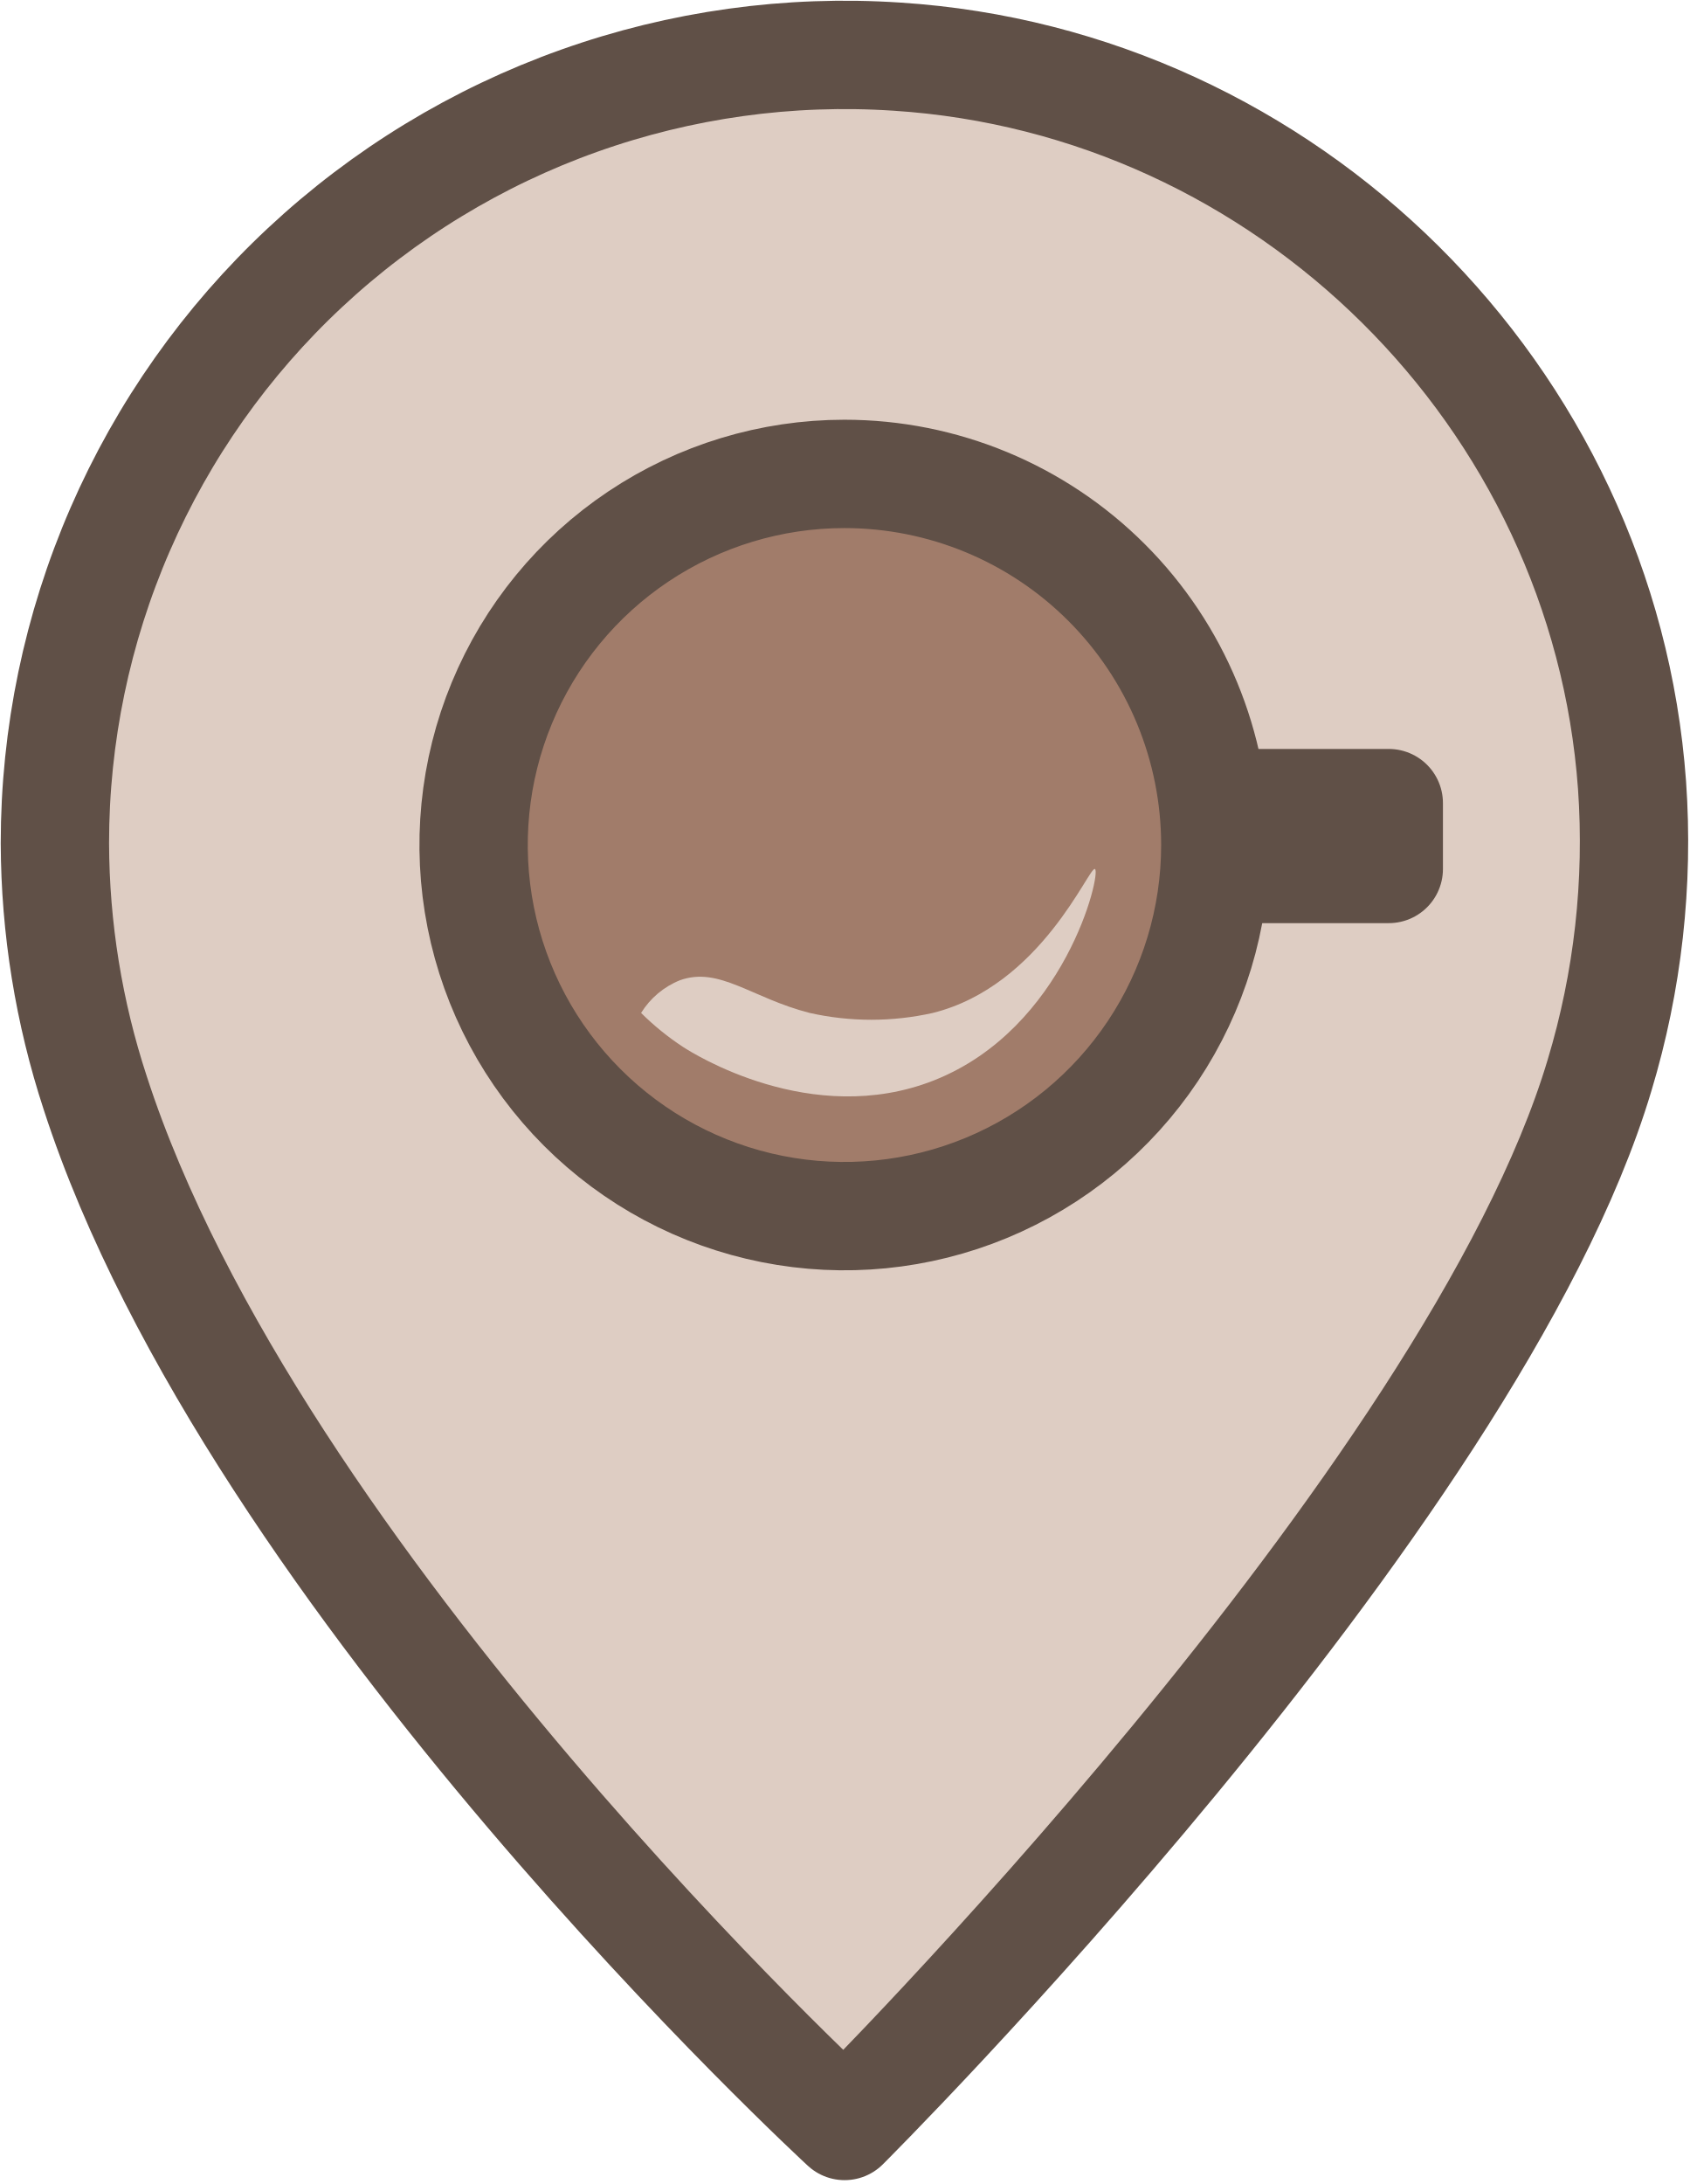
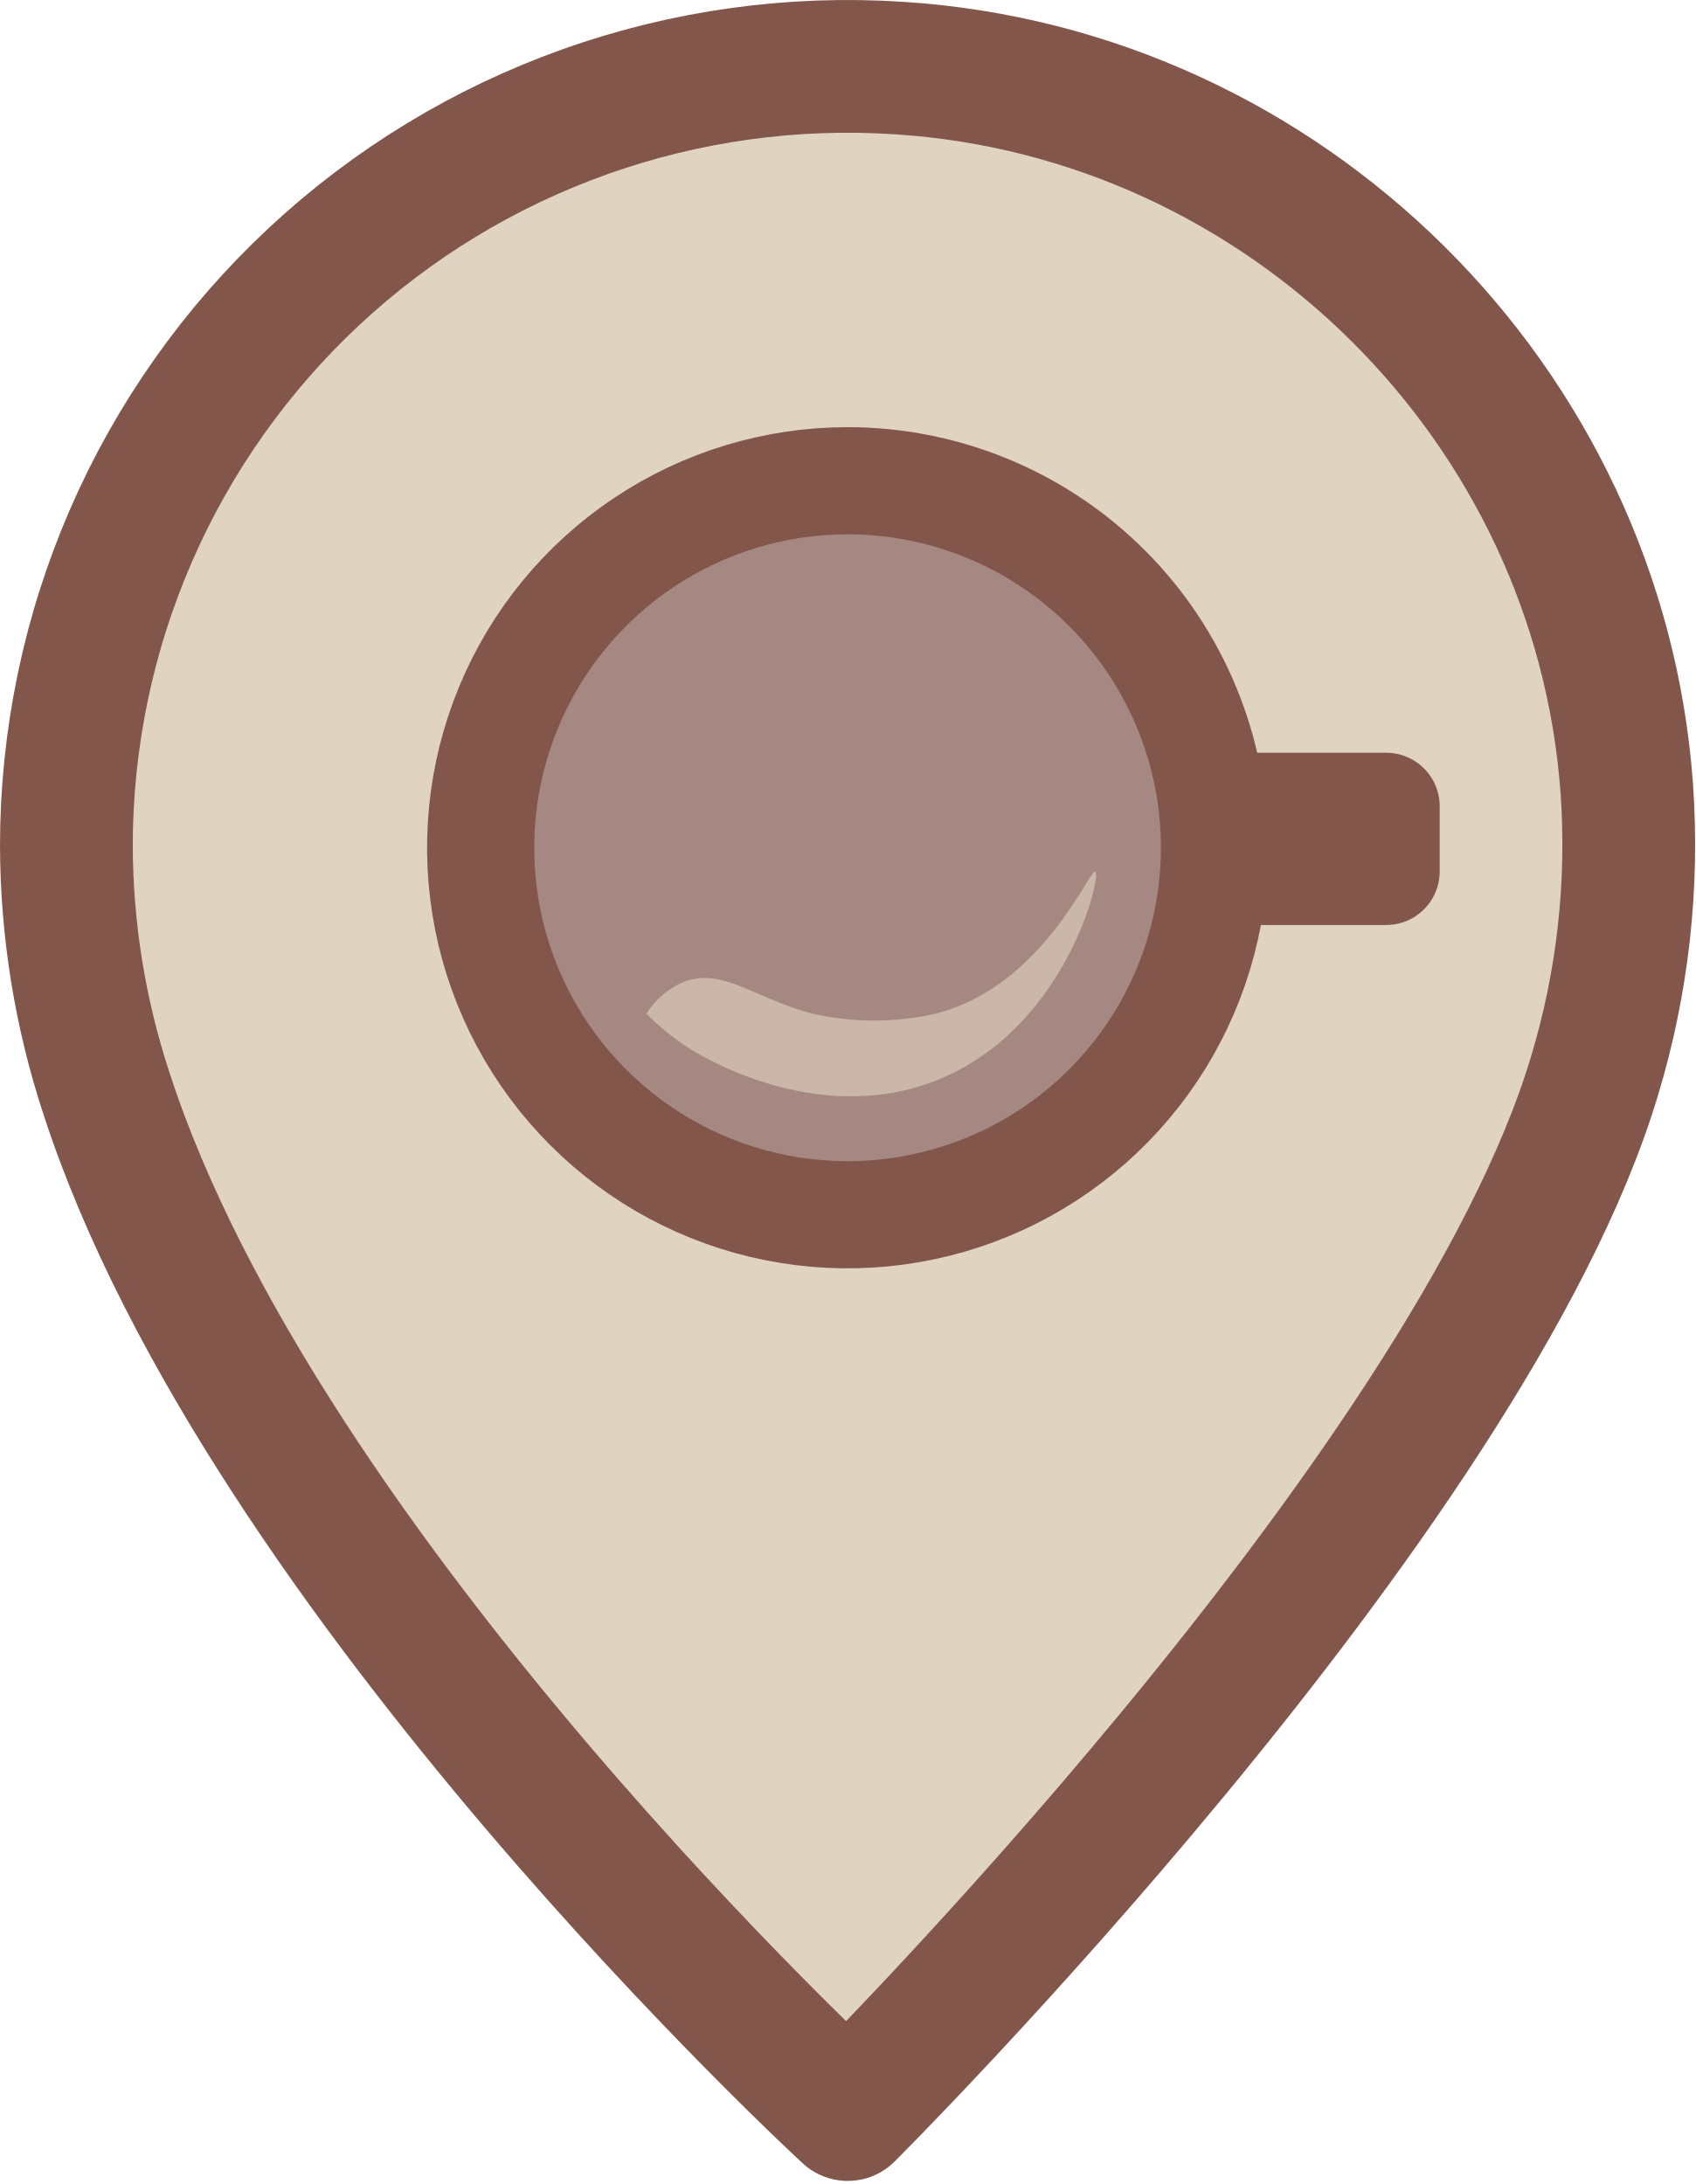
- <svg xmlns="http://www.w3.org/2000/svg" width="277" height="358" viewBox="0 0 277 358" fill="none">
-   <path d="M15.618 179.163C11.279 165.948 9.046 152.135 9 138.228C9 120.534 12.64 103.029 19.695 86.797C26.749 70.565 37.068 55.952 50.011 43.864C62.954 31.775 78.246 22.468 94.94 16.52C111.634 10.573 129.373 8.11 147.059 9.285C211 13.392 262.984 64.901 267.587 128.696C268.716 144.745 266.911 160.866 262.259 176.269C241.446 245.916 138.48 348.487 138.48 348.487C138.48 348.487 41.578 259.309 15.618 179.163Z" fill="#DECDC3" stroke="#605047" stroke-width="17.76" stroke-linecap="round" stroke-linejoin="round" />
-   <path d="M136.986 192.48C167.589 192.48 192.397 167.88 192.397 137.534C192.397 107.188 167.589 82.588 136.986 82.588C106.383 82.588 81.574 107.188 81.574 137.534C81.574 167.88 106.383 192.48 136.986 192.48Z" fill="#A17C6A" />
-   <path d="M199.262 138.515C199.262 150.547 195.696 162.308 189.015 172.312C182.333 182.316 172.837 190.113 161.726 194.718C150.615 199.322 138.389 200.527 126.594 198.179C114.799 195.832 103.965 190.038 95.461 181.531C86.957 173.023 81.166 162.184 78.82 150.383C76.474 138.583 77.678 126.351 82.28 115.236C86.882 104.12 94.676 94.619 104.675 87.935C114.675 81.25 126.431 77.682 138.457 77.682C154.583 77.682 170.05 84.091 181.453 95.5C192.856 106.908 199.262 122.381 199.262 138.515V138.515Z" stroke="#605047" stroke-width="17.76" stroke-linecap="round" stroke-linejoin="round" />
-   <path d="M227.704 131.647H201.224V142.44H227.704V131.647Z" fill="#DECDC3" stroke="#605047" stroke-width="17.76" stroke-linecap="round" stroke-linejoin="round" />
-   <path d="M179.53 142.453C180.593 143.118 174.651 168.602 153.112 177.103C133.019 185.015 113.479 172.59 111.958 171.593C109.497 169.978 107.203 168.118 105.112 166.039C106.618 163.613 108.852 161.735 111.491 160.679C117.944 158.374 123.249 163.616 132.753 166.039C139.405 167.532 146.301 167.532 152.952 166.039C170.781 161.59 178.605 141.853 179.53 142.453Z" fill="#DECDC3" />
+ <svg xmlns="http://www.w3.org/2000/svg" width="281" height="362" viewBox="0 0 281 362" fill="none">
+   <path d="M17.618 181.163C13.279 167.948 11.046 154.135 11 140.228C11 122.534 14.64 105.029 21.695 88.797C28.749 72.565 39.068 57.952 52.011 45.864C64.954 33.775 80.246 24.468 96.94 18.52C113.634 12.573 131.373 10.11 149.059 11.286C213 15.392 264.984 66.901 269.587 130.696C270.716 146.745 268.911 162.866 264.259 178.269C243.446 247.916 140.48 350.487 140.48 350.487C140.48 350.487 43.578 261.309 17.618 181.163Z" fill="#E0D3C1" stroke="#83564B" stroke-width="22" stroke-linecap="round" stroke-linejoin="round" />
+   <path d="M138.986 194.48C169.589 194.48 194.397 169.88 194.397 139.534C194.397 109.188 169.589 84.588 138.986 84.588C108.383 84.588 83.574 109.188 83.574 139.534C83.574 169.88 108.383 194.48 138.986 194.48Z" fill="#A58881" />
+   <path d="M201.262 140.515C201.262 152.547 197.696 164.308 191.015 174.312C184.333 184.316 174.837 192.113 163.726 196.718C152.615 201.322 140.389 202.527 128.594 200.179C116.799 197.832 105.965 192.038 97.461 183.531C88.957 175.023 83.166 164.184 80.82 152.383C78.474 140.583 79.678 128.351 84.28 117.236C88.882 106.12 96.676 96.619 106.675 89.935C116.675 83.25 128.431 79.682 140.457 79.682C156.583 79.682 172.05 86.091 183.453 97.5C194.856 108.908 201.262 124.381 201.262 140.515V140.515Z" stroke="#83564B" stroke-width="17.76" stroke-linecap="round" stroke-linejoin="round" />
+   <path d="M229.703 133.647H203.224V144.44H229.703V133.647Z" fill="#83564B" stroke="#83564B" stroke-width="17.76" stroke-linecap="round" stroke-linejoin="round" />
+   <path d="M181.53 144.453C182.593 145.118 176.65 170.602 155.112 179.103C135.019 187.015 115.479 174.59 113.958 173.593C111.497 171.978 109.203 170.118 107.112 168.039C108.617 165.613 110.852 163.735 113.491 162.679C119.944 160.374 125.249 165.616 134.753 168.039C141.405 169.532 148.3 169.532 154.952 168.039C172.781 163.59 180.605 143.853 181.53 144.453Z" fill="#E0D3C1" fill-opacity="0.62" />
</svg>
